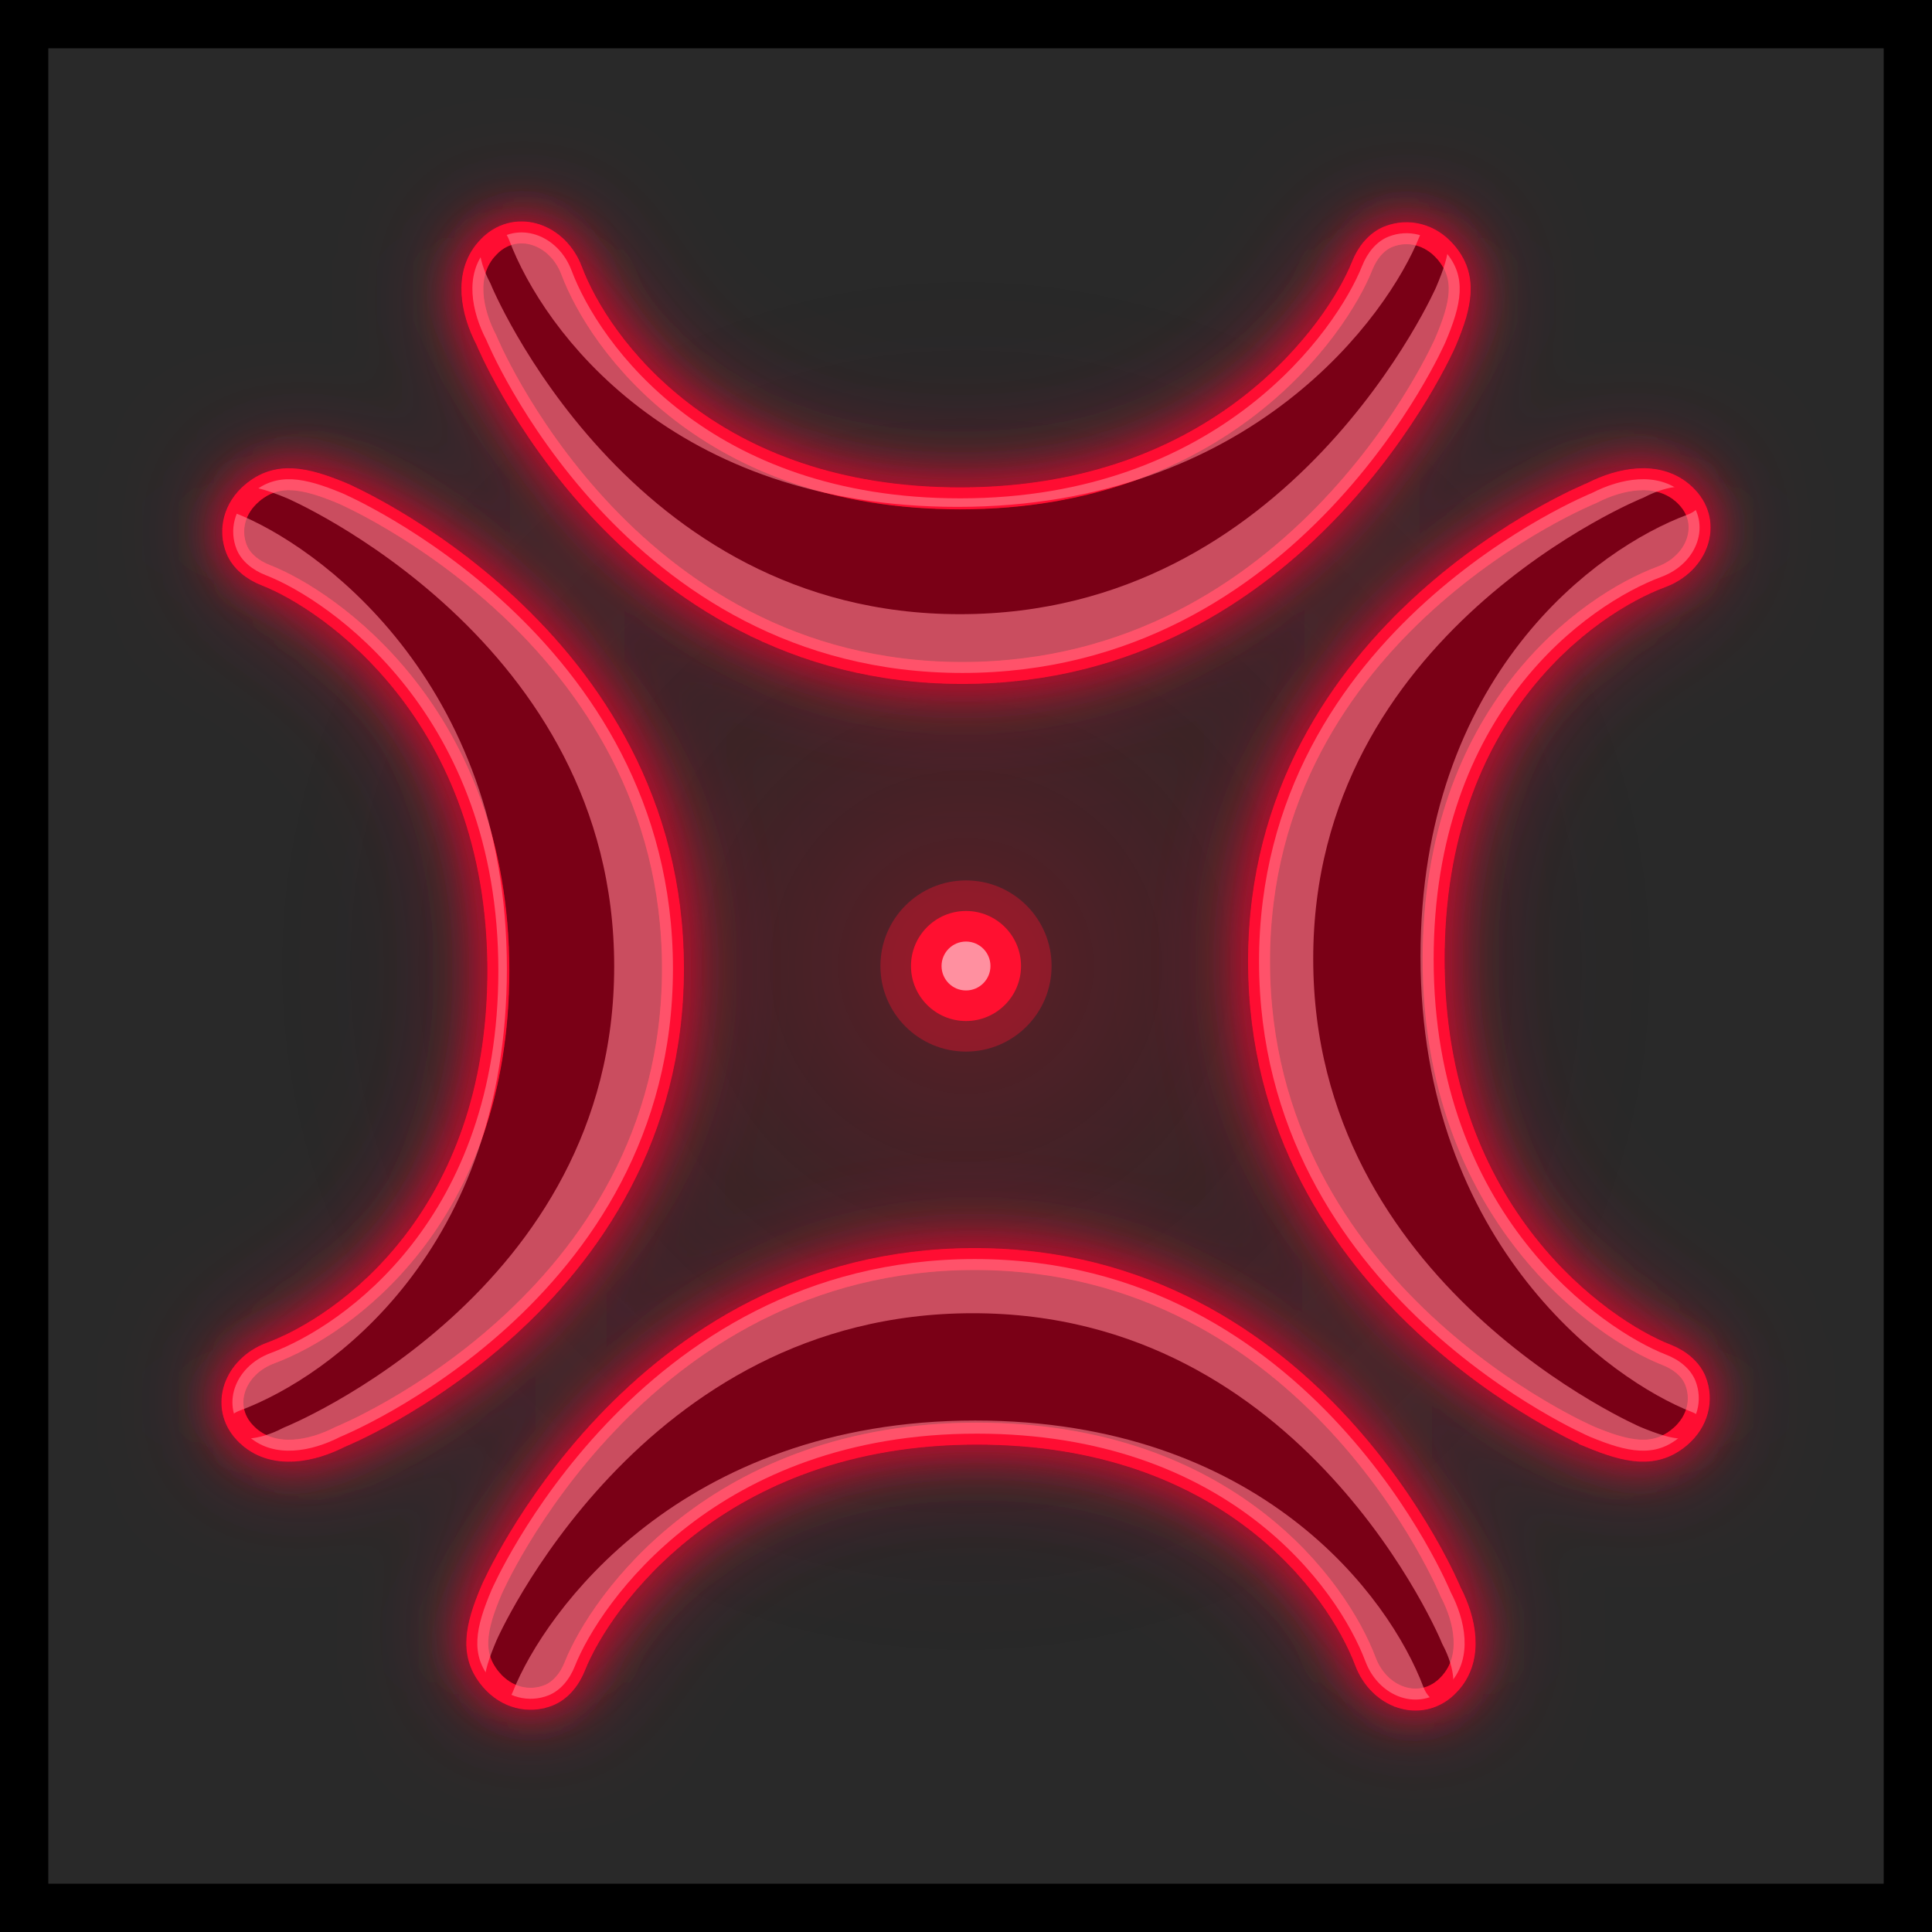
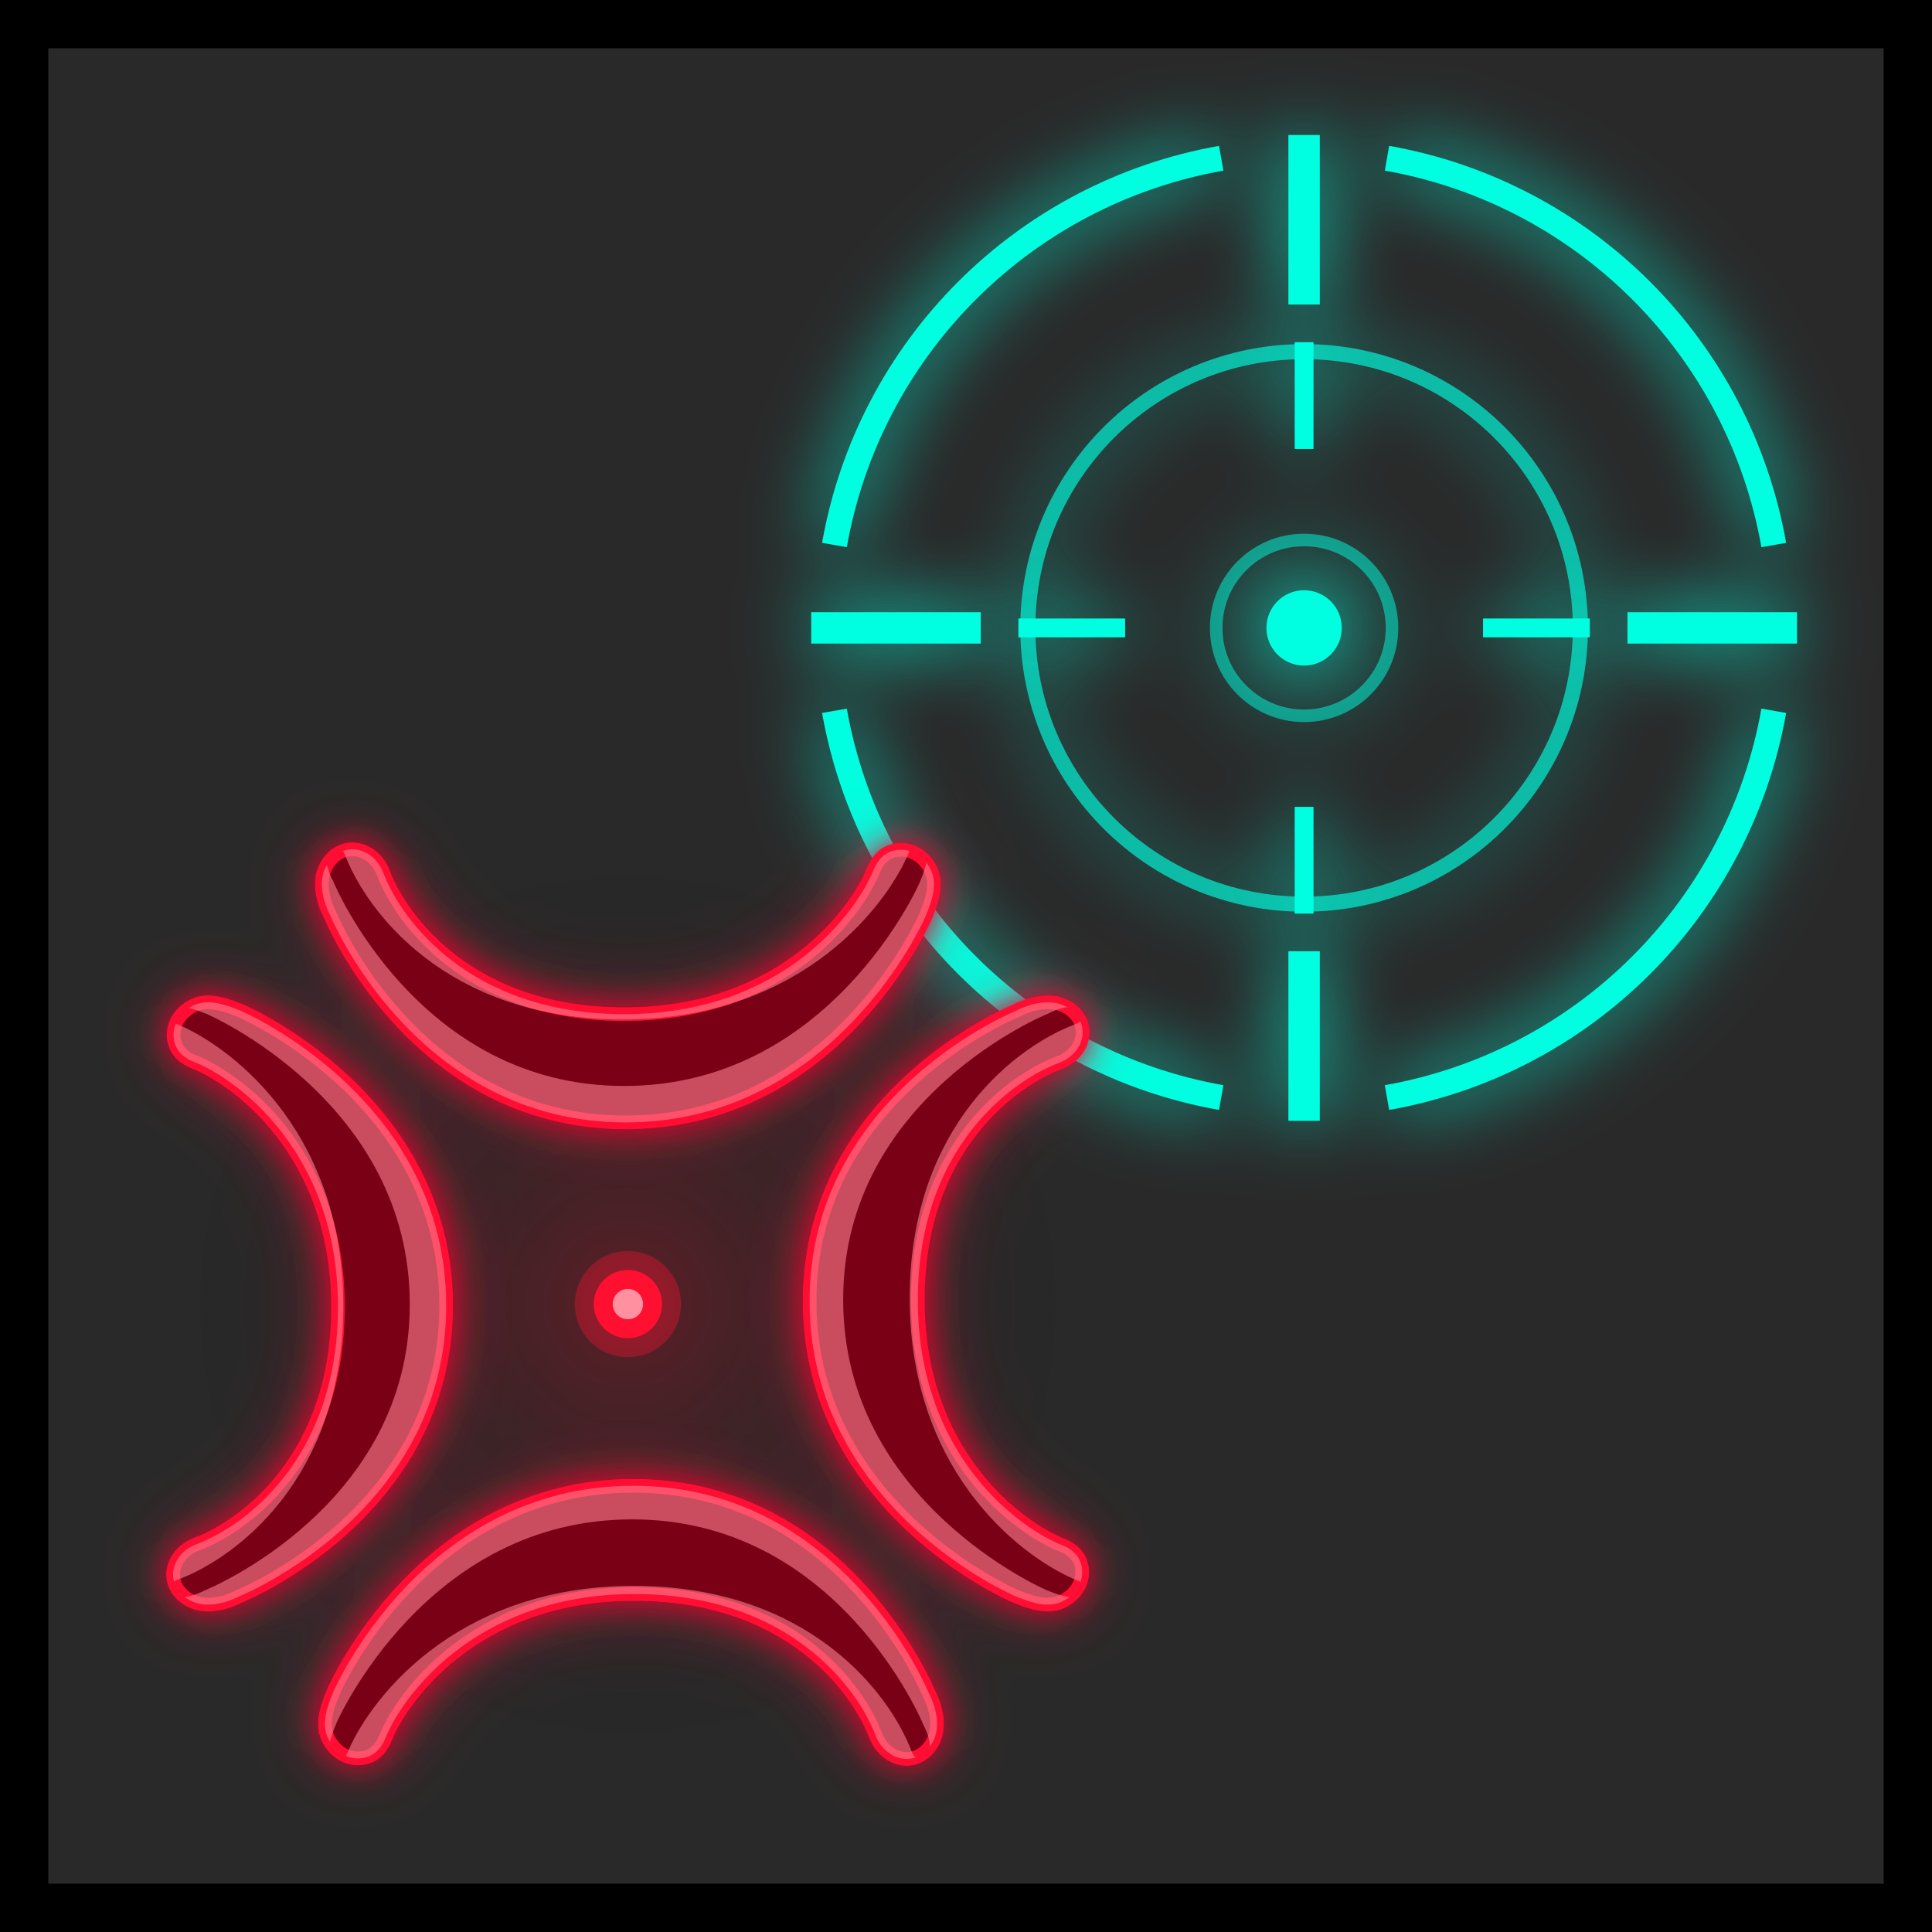
<svg xmlns="http://www.w3.org/2000/svg" viewBox="0 0 40 40" width="40" height="40">
  <defs>
+     <filter id="s-glow">
+       <feGaussianBlur in="SourceGraphic" stdDeviation="3" result="blur" />
+       <feMerge>
+         <feMergeNode in="blur" />
+         <feMergeNode in="SourceGraphic" />
+       </feMerge>
+     </filter>
    <filter id="st-glow" x="-30%" y="-30%" width="160%" height="160%">
      <feGaussianBlur in="SourceGraphic" stdDeviation="2" result="blur" />
      <feMerge>
        <feMergeNode in="blur" />
        <feMergeNode in="SourceGraphic" />
      </feMerge>
    </filter>
    <filter id="st-outerglow" x="-50%" y="-50%" width="200%" height="200%">
      <feGaussianBlur in="SourceGraphic" stdDeviation="5" result="blur" />
      <feMerge>
        <feMergeNode in="blur" />
        <feMergeNode in="SourceGraphic" />
      </feMerge>
    </filter>
    <radialGradient id="st-vein-bg" cx="50%" cy="50%" r="50%">
      <stop offset="0%" stop-color="#ff0020" stop-opacity="0.25" />
      <stop offset="100%" stop-color="#06090d" stop-opacity="0" />
    </radialGradient>
    <clipPath id="st-clip-up">
      <path d="M63.7,40.03c-27.77,0-38.93-27.23-38.93-27.23c-1.22-2.34-1.79-5.33-0.03-7.38c0.13-0.15,0.26-0.28,0.39-0.41c2.19-2.02,5.49-0.86,6.61,2.11c2.27,6.02,11.25,18.63,31.79,18.63c21.24,0,30.81-13.83,32.87-19.01c0.43-1.09,1.18-2.01,2.17-2.4c1.58-0.62,3.4-0.2,4.66,1.26c1.76,2.04,1.3,4.28-0.02,7.38C103.21,12.98,91.47,40.03,63.7,40.03z" />
    </clipPath>
    <clipPath id="st-clip-down">
      <path d="M64.71,87.97c27.77,0,38.93,27.23,38.93,27.23c1.22,2.34,1.79,5.33,0.03,7.38c-0.13,0.15-0.26,0.28-0.39,0.41c-2.19,2.02-5.49,0.86-6.61-2.11c-2.27-6.02-11.25-18.63-31.79-18.63c-21.24,0-30.81,13.83-32.87,19.01c-0.43,1.09-1.18,2.01-2.17,2.4c-1.58,0.62-3.4,0.2-4.66-1.26c-1.76-2.04-1.3-4.28,0.02-7.38C25.2,115.02,36.93,87.97,64.71,87.97z" />
    </clipPath>
    <clipPath id="st-clip-right">
      <path d="M87.97,63.62c0-27.33,27.23-38.31,27.23-38.31c2.34-1.2,5.33-1.76,7.38-0.03c0.15,0.12,0.28,0.25,0.41,0.39c2.02,2.15,0.86,5.4-2.11,6.5c-6.02,2.24-18.63,11.07-18.63,31.28c0,20.9,13.83,30.32,19.01,32.34c1.09,0.42,2.01,1.16,2.4,2.13c0.62,1.56,0.2,3.35-1.26,4.59c-2.04,1.73-4.28,1.28-7.38-0.01C115.02,102.49,87.97,90.94,87.97,63.62z" />
    </clipPath>
    <clipPath id="st-clip-left">
      <path d="M40.03,64.21c0,27.33-27.23,38.31-27.23,38.31c-2.34,1.2-5.33,1.76-7.38,0.03c-0.15-0.12-0.28-0.25-0.41-0.39c-2.02-2.15-0.86-5.4,2.11-6.5c6.02-2.24,18.63-11.07,18.63-31.28c0-20.9-13.83-30.32-19.01-32.34c-1.09-0.42-2.01-1.16-2.4-2.13c-0.62-1.56-0.2-3.35,1.26-4.59c2.04-1.73,4.28-1.28,7.38,0.01C12.98,25.33,40.03,36.88,40.03,64.21z" />
    </clipPath>
  </defs>
  <rect x="0.5" y="0.5" width="39" height="39" fill="#292929" />
  <rect x="0.5" y="0.5" width="39" height="39" fill="none" stroke="#000000" stroke-width="1" />
-   <g transform="translate(20,20) scale(0.27) translate(-60,-60)">
+   <g transform="translate(27,13) scale(0.26) translate(-60,-60)">
+     <g transform="translate(60,60)" filter="url(#s-glow)">
+       <g fill="none" stroke="#00ffe0" stroke-width="2" stroke-linecap="butt">
+         <path d="M 6.6,-37.4 A 38,38 0 0,1 37.4,-6.6" />
+         <path d="M 37.4,6.6  A 38,38 0 0,1 6.6,37.4" />
+         <path d="M -6.6,37.4 A 38,38 0 0,1 -37.4,6.6" />
+         <path d="M -37.4,-6.6 A 38,38 0 0,1 -6.6,-37.4" />
+       </g>
+       <g stroke="#00ffe0" stroke-width="2.5" stroke-linecap="square">
+         <line x1="0" y1="-38" x2="0" y2="-27" transform="rotate(0)" />
+         <line x1="0" y1="-38" x2="0" y2="-27" transform="rotate(90)" />
+         <line x1="0" y1="-38" x2="0" y2="-27" transform="rotate(180)" />
+         <line x1="0" y1="-38" x2="0" y2="-27" transform="rotate(270)" />
+       </g>
+       <circle cx="0" cy="0" r="22" fill="none" stroke="#00ffe0" stroke-width="1.2" opacity="0.65" />
+       <g stroke="#00ffe0" stroke-width="1.5" stroke-linecap="square">
+         <line x1="0" y1="-22" x2="0" y2="-15" transform="rotate(0)" />
+         <line x1="0" y1="-22" x2="0" y2="-15" transform="rotate(90)" />
+         <line x1="0" y1="-22" x2="0" y2="-15" transform="rotate(180)" />
+         <line x1="0" y1="-22" x2="0" y2="-15" transform="rotate(270)" />
+       </g>
+       <circle cx="0" cy="0" r="7" fill="none" stroke="#00ffe0" stroke-width="1" opacity="0.5" />
+       <circle cx="0" cy="0" r="3" fill="#00ffe0" />
+     </g>
+   </g>
+   <g transform="translate(13,27) scale(0.1674) translate(-60,-60)">
    <g transform="scale(0.9375)">
      <circle cx="64" cy="64" r="60" fill="url(#st-vein-bg)" />
      <g filter="url(#st-outerglow)" opacity="0.55">
        <path d="M63.7,40.03c-27.77,0-38.93-27.23-38.93-27.23c-1.22-2.34-1.79-5.33-0.03-7.38c0.13-0.15,0.26-0.28,0.39-0.41c2.19-2.02,5.49-0.86,6.61,2.11c2.27,6.02,11.25,18.63,31.79,18.63c21.24,0,30.81-13.83,32.87-19.01c0.43-1.09,1.18-2.01,2.17-2.4c1.58-0.62,3.4-0.2,4.66,1.26c1.76,2.04,1.3,4.28-0.02,7.38C103.21,12.98,91.47,40.03,63.7,40.03z" fill="#ff2040" />
        <path d="M64.71,87.97c27.77,0,38.93,27.23,38.93,27.23c1.22,2.34,1.79,5.33,0.03,7.38c-0.13,0.15-0.26,0.28-0.39,0.41c-2.19,2.02-5.49,0.86-6.61-2.11c-2.27-6.02-11.25-18.63-31.79-18.63c-21.24,0-30.81,13.83-32.87,19.01c-0.43,1.09-1.18,2.01-2.17,2.4c-1.58,0.62-3.4,0.2-4.66-1.26c-1.76-2.04-1.3-4.28,0.02-7.38C25.2,115.02,36.93,87.97,64.71,87.97z" fill="#ff2040" />
        <path d="M87.97,63.62c0-27.33,27.23-38.31,27.23-38.31c2.34-1.2,5.33-1.76,7.38-0.03c0.15,0.12,0.28,0.25,0.41,0.39c2.02,2.15,0.86,5.4-2.11,6.5c-6.02,2.24-18.63,11.07-18.63,31.28c0,20.9,13.83,30.32,19.01,32.34c1.09,0.42,2.01,1.16,2.4,2.13c0.62,1.56,0.2,3.35-1.26,4.59c-2.04,1.73-4.28,1.28-7.38-0.01C115.02,102.49,87.97,90.94,87.97,63.62z" fill="#ff2040" />
        <path d="M40.03,64.21c0,27.33-27.23,38.31-27.23,38.31c-2.34,1.2-5.33,1.76-7.38,0.03c-0.15-0.12-0.28-0.25-0.41-0.39c-2.02-2.15-0.86-5.4,2.11-6.5c6.02-2.24,18.63-11.07,18.63-31.28c0-20.9-13.83-30.32-19.01-32.34c-1.09-0.42-2.01-1.16-2.4-2.13c-0.62-1.56-0.2-3.35,1.26-4.59c2.04-1.73,4.28-1.28,7.38,0.01C12.98,25.33,40.03,36.88,40.03,64.21z" fill="#ff2040" />
      </g>
      <g filter="url(#st-glow)">
        <path d="M63.7,40.03c-27.77,0-38.93-27.23-38.93-27.23c-1.22-2.34-1.79-5.33-0.03-7.38c0.13-0.15,0.26-0.28,0.39-0.41c2.19-2.02,5.49-0.86,6.61,2.11c2.27,6.02,11.25,18.63,31.79,18.63c21.24,0,30.81-13.83,32.87-19.01c0.43-1.09,1.18-2.01,2.17-2.4c1.58-0.62,3.4-0.2,4.66,1.26c1.76,2.04,1.3,4.28-0.02,7.38C103.21,12.98,91.47,40.03,63.7,40.03z" fill="#7a0012" stroke="#ff1030" stroke-width="1.8" />
        <path d="M64.71,87.97c27.77,0,38.93,27.23,38.93,27.23c1.22,2.34,1.79,5.33,0.03,7.38c-0.13,0.15-0.26,0.28-0.39,0.41c-2.19,2.02-5.49,0.86-6.61-2.11c-2.27-6.02-11.25-18.63-31.79-18.63c-21.24,0-30.81,13.83-32.87,19.01c-0.43,1.09-1.18,2.01-2.17,2.4c-1.58,0.62-3.4,0.2-4.66-1.26c-1.76-2.04-1.3-4.28,0.02-7.38C25.2,115.02,36.93,87.97,64.71,87.97z" fill="#7a0012" stroke="#ff1030" stroke-width="1.8" />
        <path d="M87.97,63.62c0-27.33,27.23-38.31,27.23-38.31c2.34-1.2,5.33-1.76,7.38-0.03c0.15,0.12,0.28,0.25,0.41,0.39c2.02,2.15,0.86,5.4-2.11,6.5c-6.02,2.24-18.63,11.07-18.63,31.28c0,20.9,13.83,30.32,19.01,32.34c1.09,0.42,2.01,1.16,2.4,2.13c0.62,1.56,0.2,3.35-1.26,4.59c-2.04,1.73-4.28,1.28-7.38-0.01C115.02,102.49,87.97,90.94,87.97,63.62z" fill="#7a0012" stroke="#ff1030" stroke-width="1.8" />
        <path d="M40.03,64.21c0,27.33-27.23,38.31-27.23,38.31c-2.34,1.2-5.33,1.76-7.38,0.03c-0.15-0.12-0.28-0.25-0.41-0.39c-2.02-2.15-0.86-5.4,2.11-6.5c6.02-2.24,18.63-11.07,18.63-31.28c0-20.9-13.83-30.32-19.01-32.34c-1.09-0.42-2.01-1.16-2.4-2.13c-0.62-1.56-0.2-3.35,1.26-4.59c2.04-1.73,4.28-1.28,7.38,0.01C12.98,25.33,40.03,36.88,40.03,64.21z" fill="#7a0012" stroke="#ff1030" stroke-width="1.8" />
      </g>
      <g opacity="0.6" clip-path="url(#st-clip-up)">
        <path d="M63.7,40.03c-27.77,0-38.93-27.23-38.93-27.23c-1.22-2.34-1.79-5.33-0.03-7.38c0.13-0.15,0.26-0.28,0.39-0.41c2.19-2.02,5.49-0.86,6.61,2.11c2.27,6.02,11.25,18.63,31.79,18.63c21.24,0,30.81-13.83,32.87-19.01c0.43-1.09,1.18-2.01,2.17-2.4c1.58-0.62,3.4-0.2,4.66,1.26c1.76,2.04,1.3,4.28-0.02,7.38C103.21,12.98,91.47,40.03,63.7,40.03z" fill="none" stroke="#ff8090" stroke-width="6" transform="scale(1.06) translate(-3.8,-3.8)" />
      </g>
      <g opacity="0.6" clip-path="url(#st-clip-down)">
        <path d="M64.71,87.97c27.77,0,38.93,27.23,38.93,27.23c1.22,2.34,1.79,5.33,0.03,7.38c-0.13,0.15-0.26,0.28-0.39,0.41c-2.19,2.02-5.49,0.86-6.61-2.11c-2.27-6.02-11.25-18.63-31.79-18.63c-21.24,0-30.81,13.83-32.87,19.01c-0.43,1.09-1.18,2.01-2.17,2.4c-1.58,0.62-3.4,0.2-4.66-1.26c-1.76-2.04-1.3-4.28,0.02-7.38C25.2,115.02,36.93,87.97,64.71,87.97z" fill="none" stroke="#ff8090" stroke-width="6" transform="scale(1.06) translate(-3.8,-3.8)" />
      </g>
      <g opacity="0.6" clip-path="url(#st-clip-right)">
        <path d="M87.97,63.62c0-27.33,27.23-38.31,27.23-38.31c2.34-1.2,5.33-1.76,7.38-0.03c0.15,0.12,0.28,0.25,0.41,0.39c2.02,2.15,0.86,5.4-2.11,6.5c-6.02,2.24-18.63,11.07-18.63,31.28c0,20.9,13.83,30.32,19.01,32.34c1.09,0.42,2.01,1.16,2.4,2.13c0.62,1.56,0.2,3.35-1.26,4.59c-2.04,1.73-4.28,1.28-7.38-0.01C115.02,102.49,87.97,90.94,87.97,63.62z" fill="none" stroke="#ff8090" stroke-width="6" transform="scale(1.06) translate(-3.8,-3.8)" />
      </g>
      <g opacity="0.6" clip-path="url(#st-clip-left)">
        <path d="M40.03,64.21c0,27.33-27.23,38.31-27.23,38.31c-2.34,1.2-5.33,1.76-7.38,0.03c-0.15-0.12-0.28-0.25-0.41-0.39c-2.02-2.15-0.86-5.4,2.11-6.5c6.02-2.24,18.63-11.07,18.63-31.28c0-20.9-13.83-30.32-19.01-32.34c-1.09-0.42-2.01-1.16-2.4-2.13c-0.62-1.56-0.2-3.35,1.26-4.59c2.04-1.73,4.28-1.28,7.38,0.01C12.98,25.33,40.03,36.88,40.03,64.21z" fill="none" stroke="#ff8090" stroke-width="6" transform="scale(1.06) translate(-3.8,-3.8)" />
      </g>
      <circle cx="64" cy="64" r="7" fill="#ff1030" opacity="0.35" />
      <circle cx="64" cy="64" r="4.5" fill="#ff1030" />
      <circle cx="64" cy="64" r="2" fill="#ff90a0" />
    </g>
  </g>
</svg>
